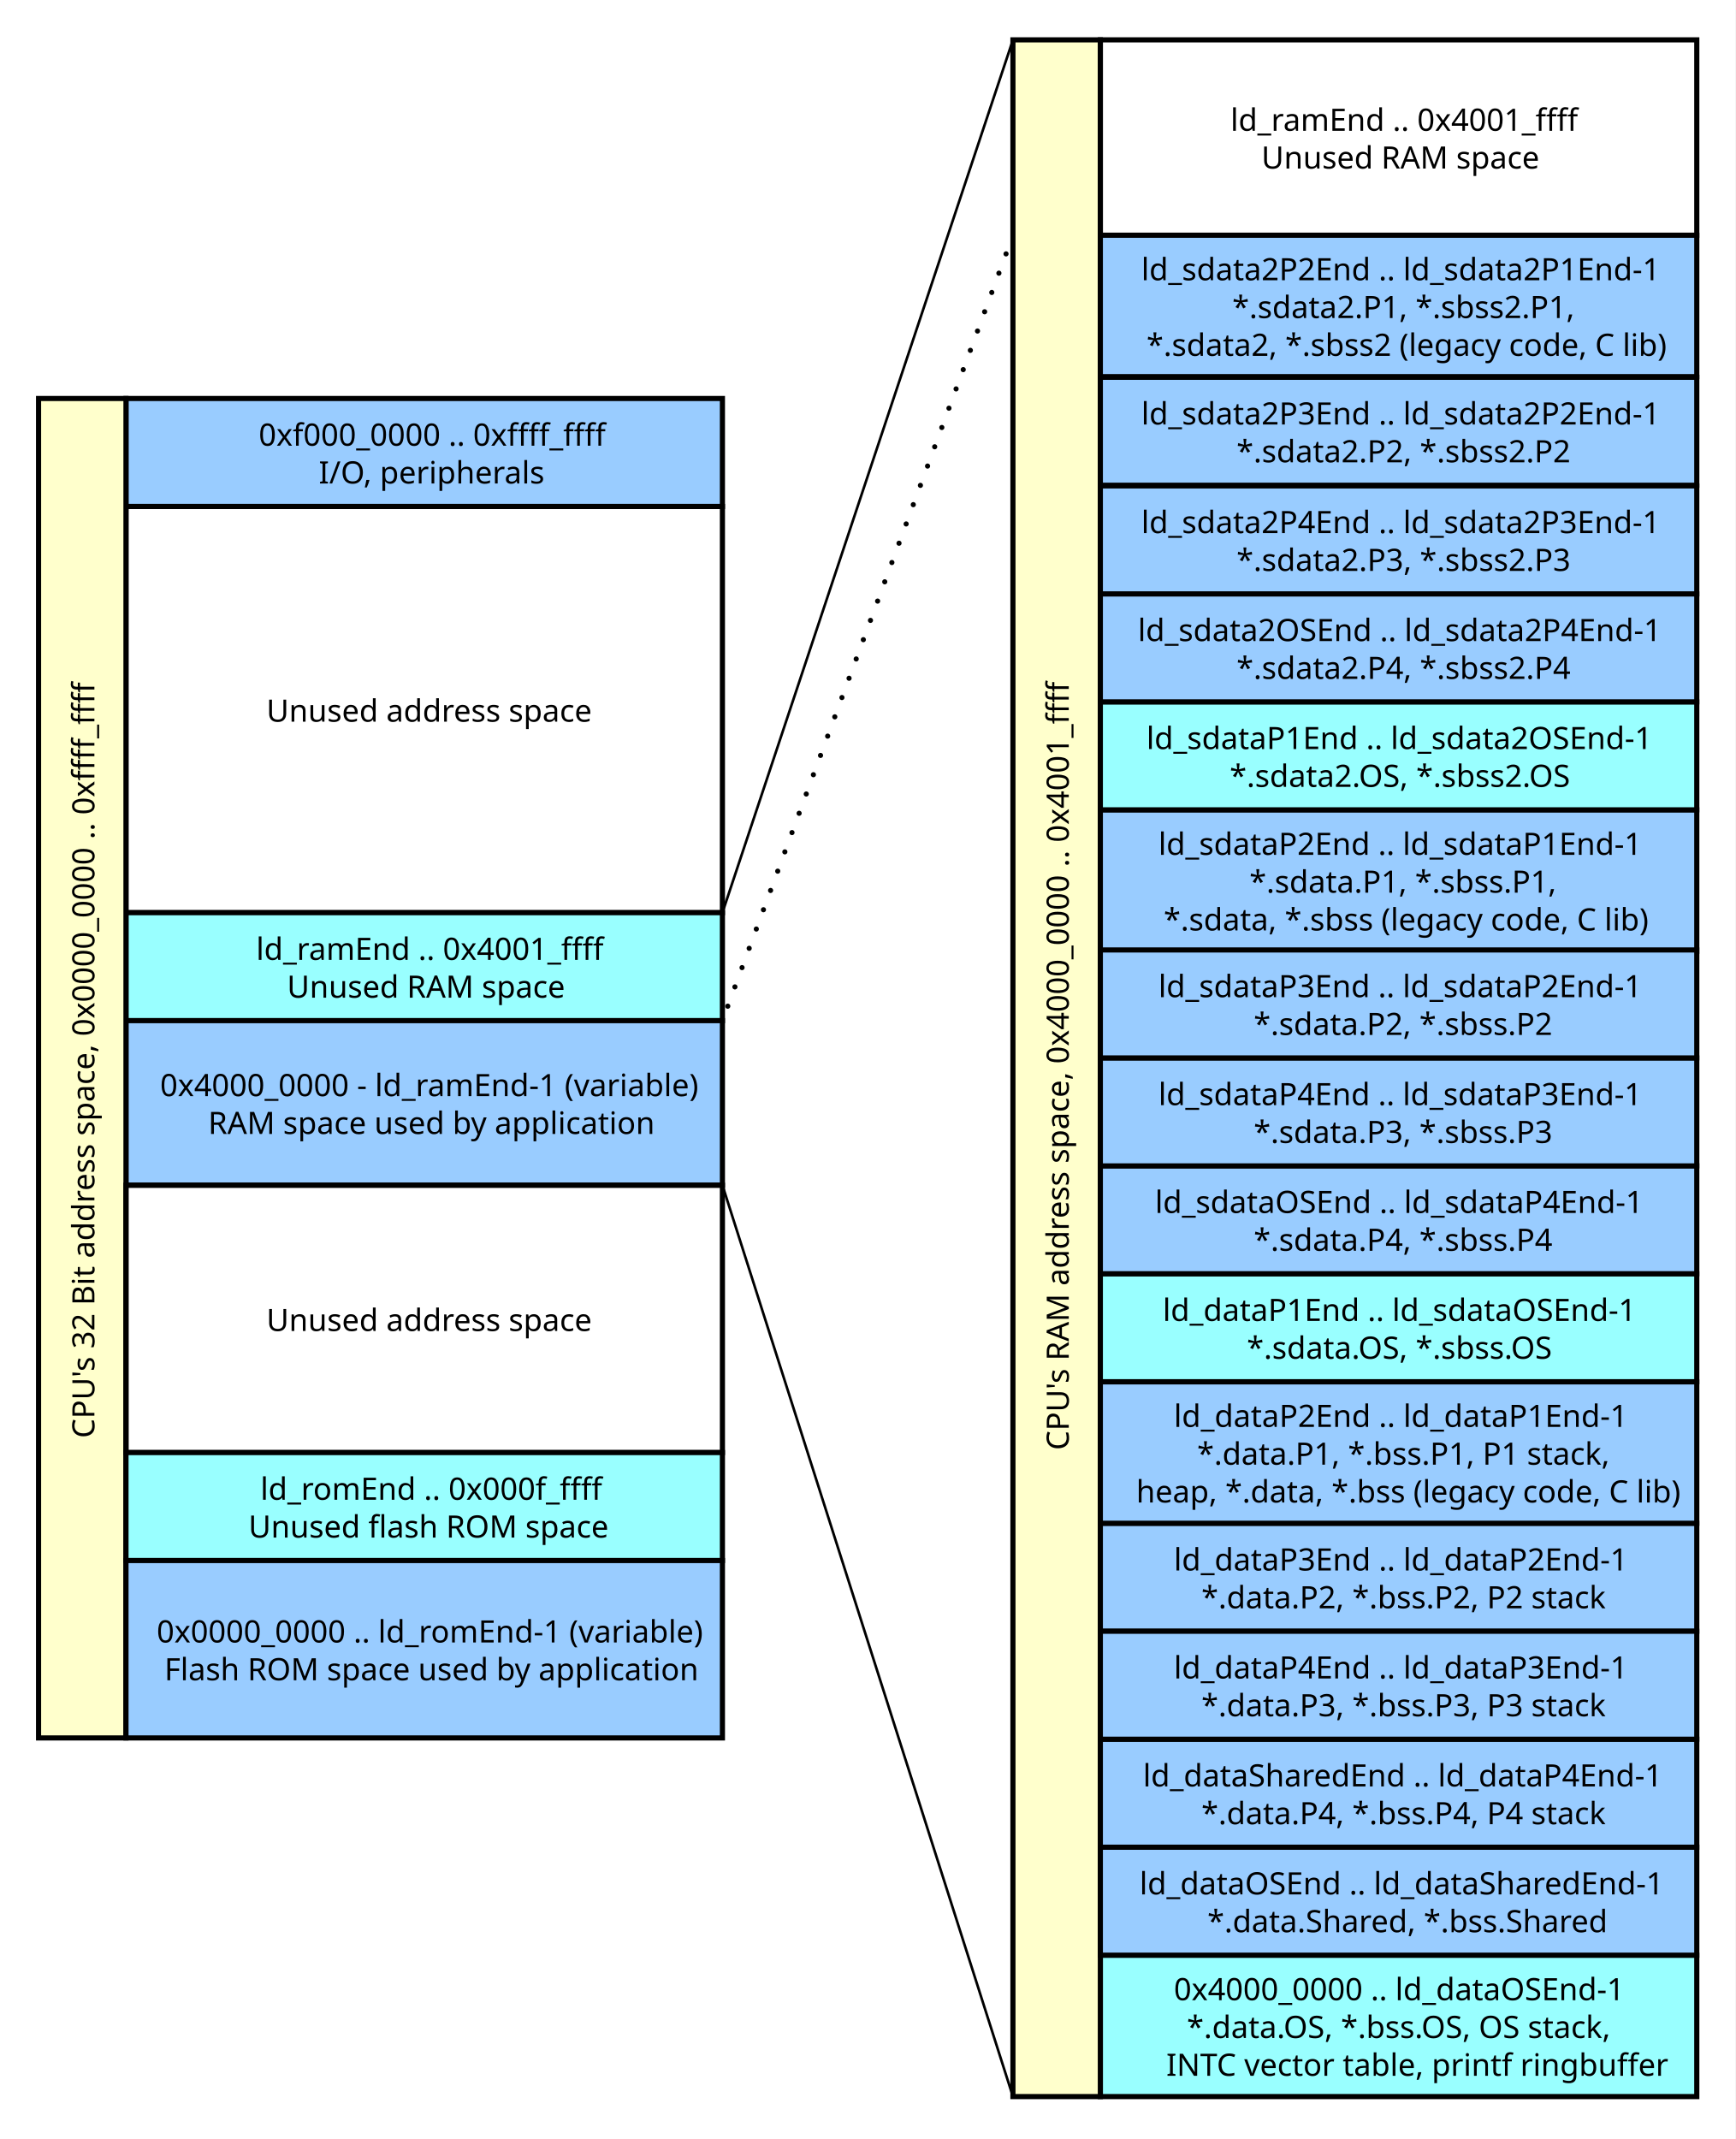
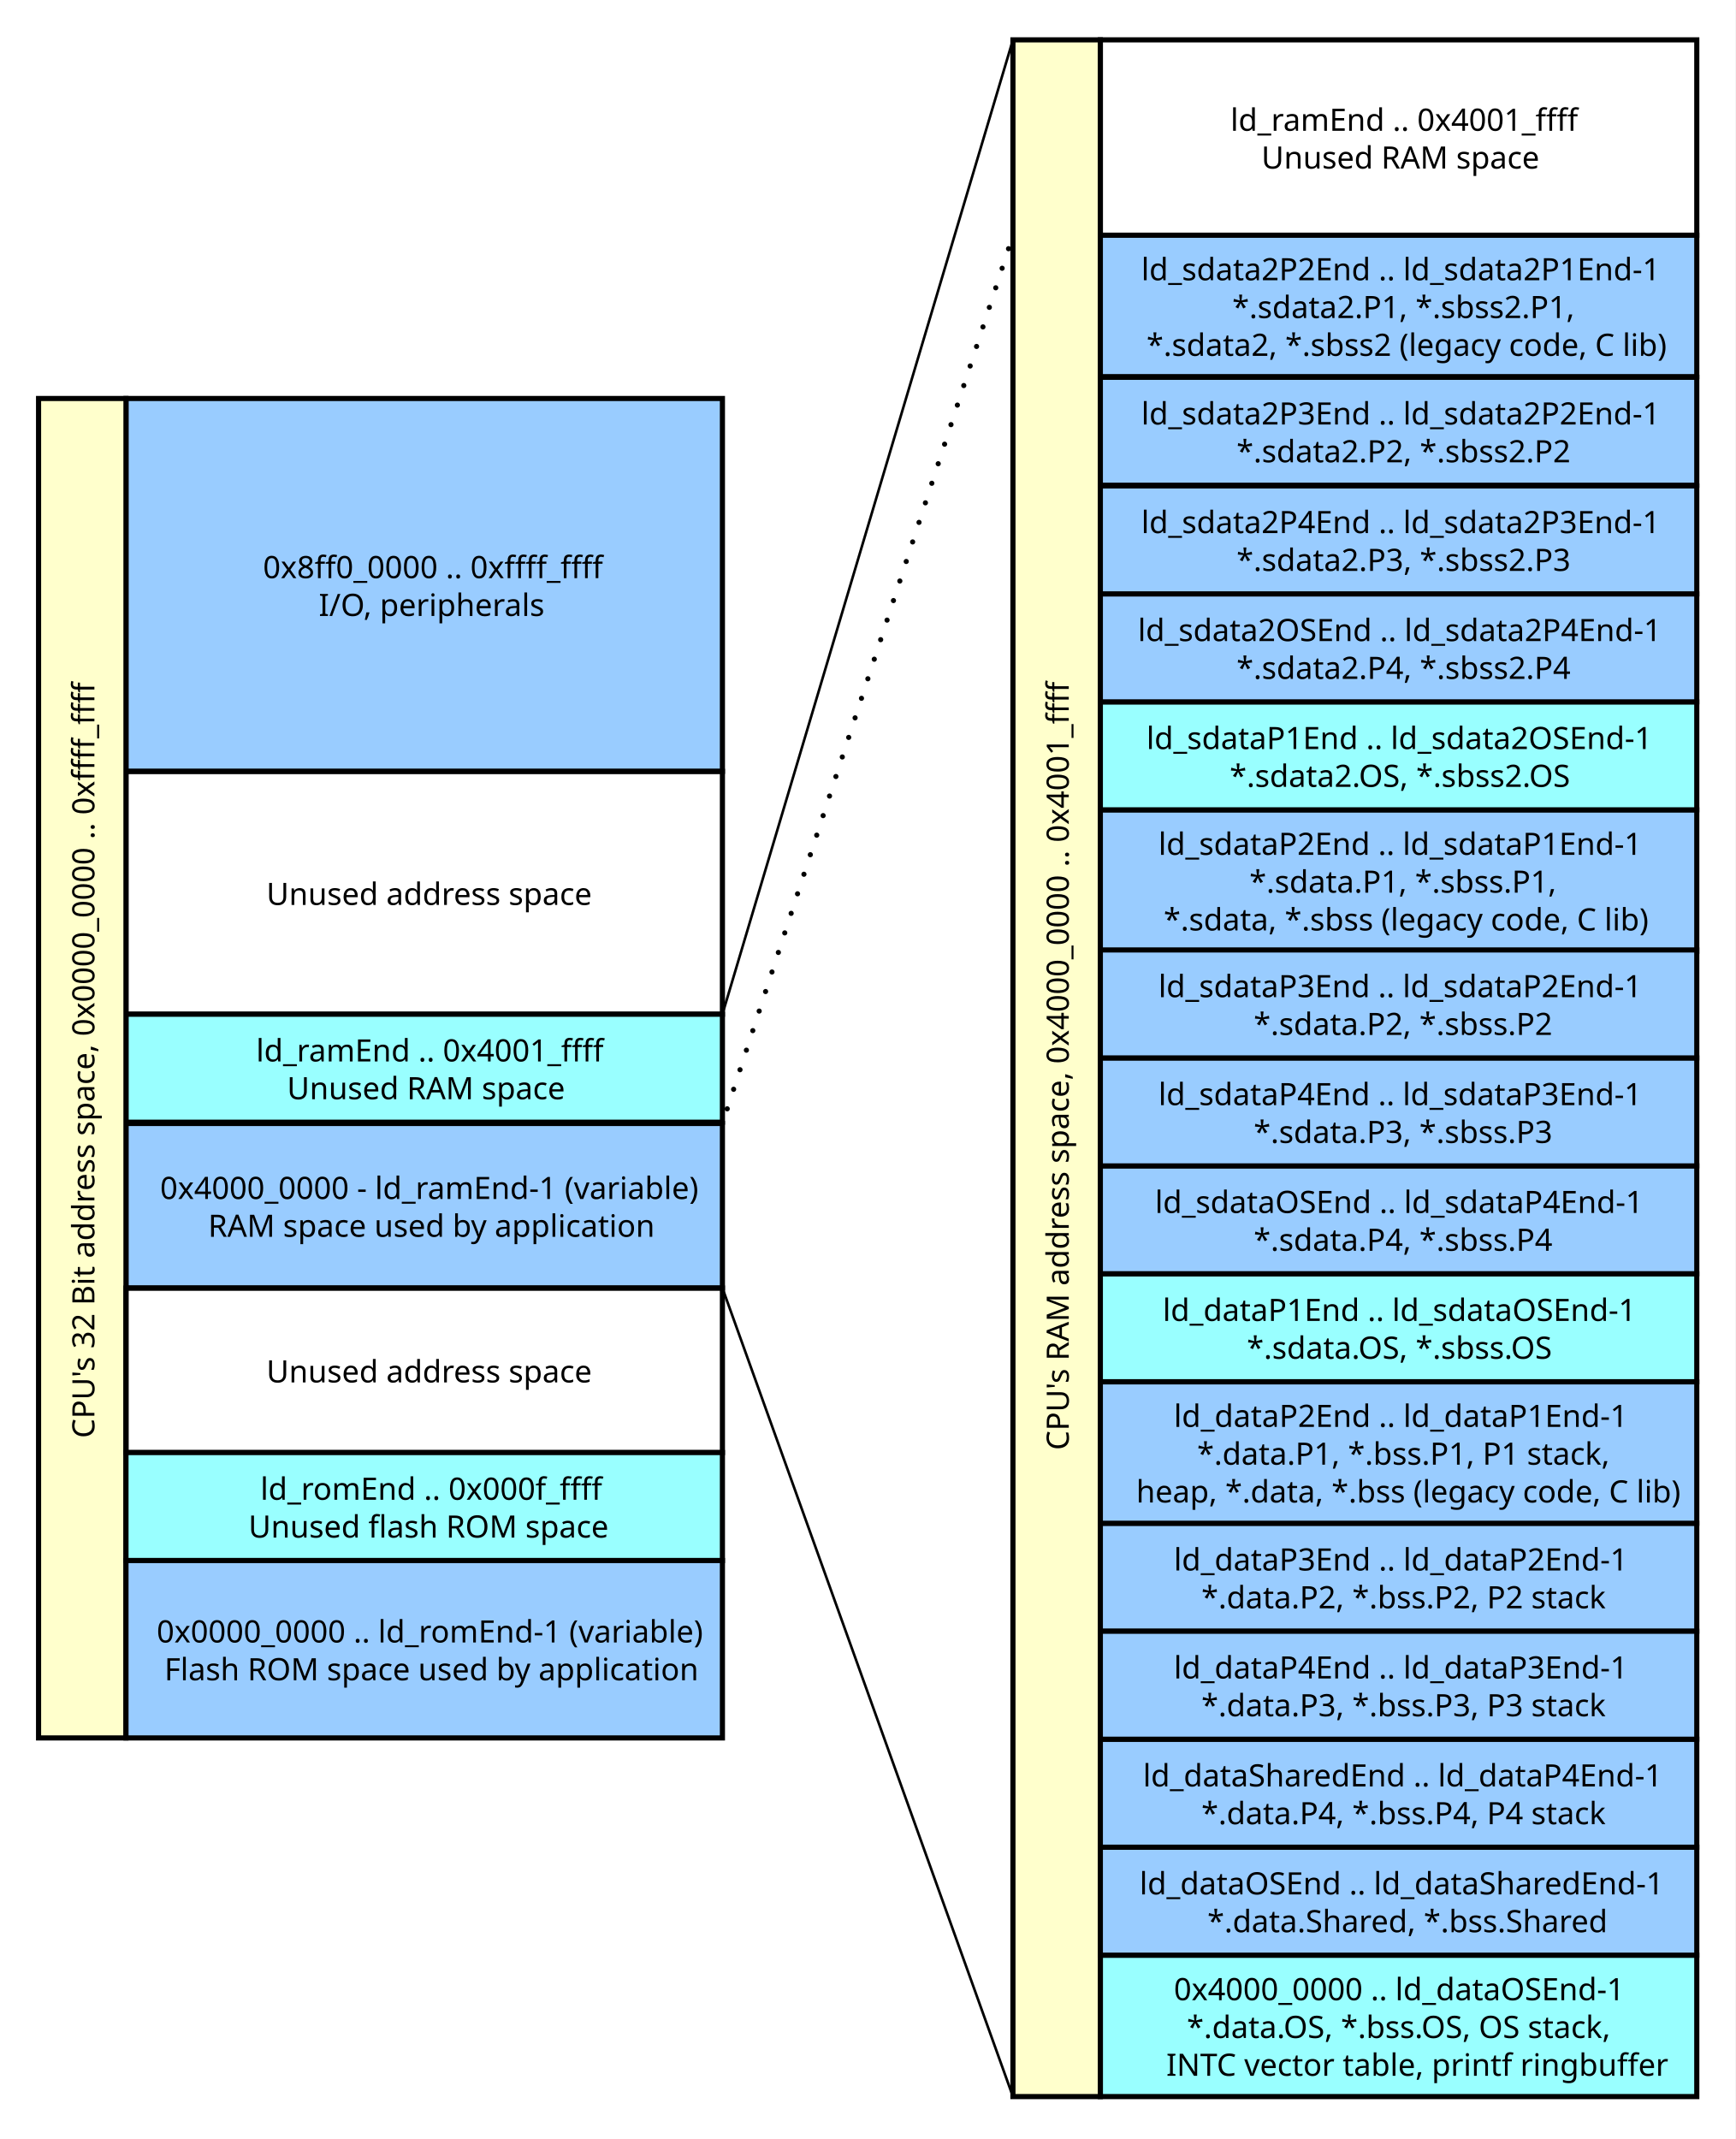
<svg xmlns="http://www.w3.org/2000/svg" fill-opacity="1" color-rendering="auto" color-interpolation="auto" text-rendering="auto" stroke="black" stroke-linecap="square" width="675" stroke-miterlimit="10" shape-rendering="auto" stroke-opacity="1" fill="black" stroke-dasharray="none" font-weight="normal" stroke-width="1" height="832" font-family="'Dialog'" font-style="normal" stroke-linejoin="miter" font-size="12px" stroke-dashoffset="0" image-rendering="auto">
  <defs id="genericDefs" />
  <g>
    <defs id="defs1">
      <clipPath clipPathUnits="userSpaceOnUse" id="clipPath1">
        <path d="M0 0 L675 0 L675 832 L0 832 L0 0 Z" />
      </clipPath>
      <clipPath clipPathUnits="userSpaceOnUse" id="clipPath2">
        <path d="M-115 -812 L560 -812 L560 20 L-115 20 L-115 -812 Z" />
      </clipPath>
      <clipPath clipPathUnits="userSpaceOnUse" id="clipPath3">
        <path d="M566.064 -401.649 L566.064 273.351 L-265.935 273.351 L-265.935 -401.649 L566.064 -401.649 Z" />
      </clipPath>
      <clipPath clipPathUnits="userSpaceOnUse" id="clipPath4">
        <path d="M561.394 -22.649 L561.394 652.351 L-270.606 652.351 L-270.606 -22.649 L561.394 -22.649 Z" />
      </clipPath>
    </defs>
    <g fill="white" text-rendering="geometricPrecision" shape-rendering="geometricPrecision" transform="translate(115,812)" stroke="white">
      <rect x="-115" width="675" height="832" y="-812" clip-path="url(#clipPath2)" stroke="none" />
    </g>
    <g fill="rgb(153,255,255)" text-rendering="geometricPrecision" shape-rendering="geometricPrecision" transform="matrix(1,0,0,1,115,812)" stroke="rgb(153,255,255)">
      <rect x="313" width="232" height="55" y="-51.5" clip-path="url(#clipPath2)" stroke="none" />
    </g>
    <g text-rendering="geometricPrecision" stroke-miterlimit="1.45" stroke-width="2" shape-rendering="geometricPrecision" transform="matrix(1,0,0,1,115,812)" stroke-linecap="butt">
      <rect fill="none" x="313" width="232" height="55" y="-51.5" clip-path="url(#clipPath2)" />
      <text x="341.599" y="-33.987" clip-path="url(#clipPath2)" font-family="sans-serif" stroke="none" stroke-width="1" xml:space="preserve">0x4000_0000 .. ld_dataOSEnd-1</text>
      <text x="346.635" y="-19.286" clip-path="url(#clipPath2)" font-family="sans-serif" stroke="none" stroke-width="1" xml:space="preserve">*.data.OS, *.bss.OS, OS stack,</text>
      <text x="338.631" y="-4.585" clip-path="url(#clipPath2)" font-family="sans-serif" stroke="none" stroke-width="1" xml:space="preserve">INTC vector table, printf ringbuffer</text>
    </g>
    <g fill="rgb(255,255,204)" text-rendering="geometricPrecision" shape-rendering="geometricPrecision" transform="matrix(1,0,0,1,115,812)" stroke="rgb(255,255,204)">
      <rect x="279" width="34" height="800" y="-796.5" clip-path="url(#clipPath2)" stroke="none" />
    </g>
    <g text-rendering="geometricPrecision" stroke-miterlimit="1.45" stroke-width="2" shape-rendering="geometricPrecision" transform="matrix(1,0,0,1,115,812)" stroke-linecap="butt">
      <rect fill="none" x="279" width="34" height="800" y="-796.5" clip-path="url(#clipPath2)" />
    </g>
    <g text-rendering="geometricPrecision" stroke-miterlimit="1.45" shape-rendering="geometricPrecision" font-family="sans-serif" transform="matrix(-0,-1,1,-0,401.6494,566.0645)" stroke-linecap="butt">
      <text x="2" xml:space="preserve" y="14.065" clip-path="url(#clipPath3)" stroke="none">CPU's RAM address space, 0x4000_0000 .. 0x4001_ffff</text>
    </g>
    <g fill="rgb(153,204,255)" text-rendering="geometricPrecision" shape-rendering="geometricPrecision" transform="matrix(1,0,0,1,115,812)" stroke="rgb(153,204,255)">
-       <rect x="-66" width="232" height="42" y="-657" clip-path="url(#clipPath2)" stroke="none" />
-     </g>
-     <g text-rendering="geometricPrecision" stroke-miterlimit="1.45" stroke-width="2" shape-rendering="geometricPrecision" transform="matrix(1,0,0,1,115,812)" stroke-linecap="butt">
-       <rect fill="none" x="-66" width="232" height="42" y="-657" clip-path="url(#clipPath2)" />
-       <text x="-14.377" y="-638.637" clip-path="url(#clipPath2)" font-family="sans-serif" stroke="none" stroke-width="1" xml:space="preserve">0xf000_0000 .. 0xffff_ffff</text>
-       <text x="8.981" y="-623.936" clip-path="url(#clipPath2)" font-family="sans-serif" stroke="none" stroke-width="1" xml:space="preserve">I/O, peripherals</text>
-       <rect fill="none" x="-66" width="232" height="158" y="-615" clip-path="url(#clipPath2)" />
-       <text x="-11.371" y="-531.286" clip-path="url(#clipPath2)" font-family="sans-serif" stroke="none" stroke-width="1" xml:space="preserve">Unused address space</text>
-     </g>
-     <g fill="rgb(153,255,255)" text-rendering="geometricPrecision" shape-rendering="geometricPrecision" transform="matrix(1,0,0,1,115,812)" stroke="rgb(153,255,255)">
-       <rect x="-66" width="232" height="42" y="-457" clip-path="url(#clipPath2)" stroke="none" />
-     </g>
-     <g text-rendering="geometricPrecision" stroke-miterlimit="1.45" stroke-width="2" shape-rendering="geometricPrecision" transform="matrix(1,0,0,1,115,812)" stroke-linecap="butt">
-       <rect fill="none" x="-66" width="232" height="42" y="-457" clip-path="url(#clipPath2)" />
-       <text x="-15.373" y="-438.637" clip-path="url(#clipPath2)" font-family="sans-serif" stroke="none" stroke-width="1" xml:space="preserve">ld_ramEnd .. 0x4001_ffff</text>
-       <text x="-3.358" y="-423.935" clip-path="url(#clipPath2)" font-family="sans-serif" stroke="none" stroke-width="1" xml:space="preserve">Unused RAM space</text>
-     </g>
-     <g fill="rgb(153,204,255)" text-rendering="geometricPrecision" shape-rendering="geometricPrecision" transform="matrix(1,0,0,1,115,812)" stroke="rgb(153,204,255)">
-       <rect x="-66" width="232" height="64" y="-415" clip-path="url(#clipPath2)" stroke="none" />
-     </g>
-     <g text-rendering="geometricPrecision" stroke-miterlimit="1.45" stroke-width="2" shape-rendering="geometricPrecision" transform="matrix(1,0,0,1,115,812)" stroke-linecap="butt">
-       <rect fill="none" x="-66" width="232" height="64" y="-415" clip-path="url(#clipPath2)" />
-       <text x="-52.727" y="-385.637" clip-path="url(#clipPath2)" font-family="sans-serif" stroke="none" stroke-width="1" xml:space="preserve">0x4000_0000 - ld_ramEnd-1 (variable)</text>
-       <text x="-34.047" y="-370.935" clip-path="url(#clipPath2)" font-family="sans-serif" stroke="none" stroke-width="1" xml:space="preserve">RAM space used by application</text>
+       <rect x="-66" width="232" height="145.039" y="-657" clip-path="url(#clipPath2)" stroke="none" />
+     </g>
+     <g text-rendering="geometricPrecision" stroke-miterlimit="1.45" stroke-width="2" shape-rendering="geometricPrecision" transform="matrix(1,0,0,1,115,812)" stroke-linecap="butt">
+       <rect fill="none" x="-66" width="232" height="145.039" y="-657" clip-path="url(#clipPath2)" />
+       <text x="-12.707" y="-587.117" clip-path="url(#clipPath2)" font-family="sans-serif" stroke="none" stroke-width="1" xml:space="preserve">0x8ff0_0000 .. 0xffff_ffff</text>
+       <text x="8.981" y="-572.416" clip-path="url(#clipPath2)" font-family="sans-serif" stroke="none" stroke-width="1" xml:space="preserve">I/O, peripherals</text>
+       <rect fill="none" x="-66" width="232" height="94.461" y="-511.961" clip-path="url(#clipPath2)" />
+       <text x="-11.371" y="-460.016" clip-path="url(#clipPath2)" font-family="sans-serif" stroke="none" stroke-width="1" xml:space="preserve">Unused address space</text>
+     </g>
+     <g fill="rgb(153,255,255)" text-rendering="geometricPrecision" shape-rendering="geometricPrecision" transform="matrix(1,0,0,1,115,812)" stroke="rgb(153,255,255)">
+       <rect x="-66" width="232" height="42" y="-417.5" clip-path="url(#clipPath2)" stroke="none" />
+     </g>
+     <g text-rendering="geometricPrecision" stroke-miterlimit="1.45" stroke-width="2" shape-rendering="geometricPrecision" transform="matrix(1,0,0,1,115,812)" stroke-linecap="butt">
+       <rect fill="none" x="-66" width="232" height="42" y="-417.5" clip-path="url(#clipPath2)" />
+       <text x="-15.373" y="-399.137" clip-path="url(#clipPath2)" font-family="sans-serif" stroke="none" stroke-width="1" xml:space="preserve">ld_ramEnd .. 0x4001_ffff</text>
+       <text x="-3.358" y="-384.435" clip-path="url(#clipPath2)" font-family="sans-serif" stroke="none" stroke-width="1" xml:space="preserve">Unused RAM space</text>
+     </g>
+     <g fill="rgb(153,204,255)" text-rendering="geometricPrecision" shape-rendering="geometricPrecision" transform="matrix(1,0,0,1,115,812)" stroke="rgb(153,204,255)">
+       <rect x="-66" width="232" height="64" y="-375" clip-path="url(#clipPath2)" stroke="none" />
+     </g>
+     <g text-rendering="geometricPrecision" stroke-miterlimit="1.45" stroke-width="2" shape-rendering="geometricPrecision" transform="matrix(1,0,0,1,115,812)" stroke-linecap="butt">
+       <rect fill="none" x="-66" width="232" height="64" y="-375" clip-path="url(#clipPath2)" />
+       <text x="-52.727" y="-345.637" clip-path="url(#clipPath2)" font-family="sans-serif" stroke="none" stroke-width="1" xml:space="preserve">0x4000_0000 - ld_ramEnd-1 (variable)</text>
+       <text x="-34.047" y="-330.935" clip-path="url(#clipPath2)" font-family="sans-serif" stroke="none" stroke-width="1" xml:space="preserve">RAM space used by application</text>
    </g>
    <g fill="rgb(255,255,204)" text-rendering="geometricPrecision" shape-rendering="geometricPrecision" transform="matrix(1,0,0,1,115,812)" stroke="rgb(255,255,204)">
      <rect x="-100" width="34" height="521" y="-657" clip-path="url(#clipPath2)" stroke="none" />
    </g>
    <g text-rendering="geometricPrecision" stroke-miterlimit="1.45" stroke-width="2" shape-rendering="geometricPrecision" transform="matrix(1,0,0,1,115,812)" stroke-linecap="butt">
      <rect fill="none" x="-100" width="34" height="521" y="-657" clip-path="url(#clipPath2)" />
    </g>
    <g text-rendering="geometricPrecision" stroke-miterlimit="1.45" shape-rendering="geometricPrecision" font-family="sans-serif" transform="matrix(-0,-1,1,-0,22.6494,561.3945)" stroke-linecap="butt">
      <text x="2" xml:space="preserve" y="14.065" clip-path="url(#clipPath4)" stroke="none">CPU's 32 Bit address space, 0x0000_0000 .. 0xffff_ffff</text>
    </g>
    <g text-rendering="geometricPrecision" stroke-miterlimit="1.45" stroke-width="2" shape-rendering="geometricPrecision" transform="matrix(1,0,0,1,115,812)" stroke-linecap="butt">
-       <rect fill="none" x="-66" width="232" height="104" y="-351" clip-path="url(#clipPath2)" />
-       <text x="-11.371" y="-294.286" clip-path="url(#clipPath2)" font-family="sans-serif" stroke="none" stroke-width="1" xml:space="preserve">Unused address space</text>
+       <rect fill="none" x="-66" width="232" height="64" y="-311" clip-path="url(#clipPath2)" />
+       <text x="-11.371" y="-274.286" clip-path="url(#clipPath2)" font-family="sans-serif" stroke="none" stroke-width="1" xml:space="preserve">Unused address space</text>
    </g>
    <g fill="rgb(153,255,255)" text-rendering="geometricPrecision" shape-rendering="geometricPrecision" transform="matrix(1,0,0,1,115,812)" stroke="rgb(153,255,255)">
      <rect x="-66" width="232" height="42" y="-247" clip-path="url(#clipPath2)" stroke="none" />
    </g>
    <g text-rendering="geometricPrecision" stroke-miterlimit="1.45" stroke-width="2" shape-rendering="geometricPrecision" transform="matrix(1,0,0,1,115,812)" stroke-linecap="butt">
      <rect fill="none" x="-66" width="232" height="42" y="-247" clip-path="url(#clipPath2)" />
      <text x="-13.703" y="-228.637" clip-path="url(#clipPath2)" font-family="sans-serif" stroke="none" stroke-width="1" xml:space="preserve">ld_romEnd .. 0x000f_ffff</text>
      <text x="-18.364" y="-213.935" clip-path="url(#clipPath2)" font-family="sans-serif" stroke="none" stroke-width="1" xml:space="preserve">Unused flash ROM space</text>
    </g>
    <g fill="rgb(153,204,255)" text-rendering="geometricPrecision" shape-rendering="geometricPrecision" transform="matrix(1,0,0,1,115,812)" stroke="rgb(153,204,255)">
      <rect x="-66" width="232" height="69" y="-205" clip-path="url(#clipPath2)" stroke="none" />
    </g>
    <g text-rendering="geometricPrecision" stroke-miterlimit="1.45" stroke-width="2" shape-rendering="geometricPrecision" transform="matrix(1,0,0,1,115,812)" stroke-linecap="butt">
      <rect fill="none" x="-66" width="232" height="69" y="-205" clip-path="url(#clipPath2)" />
      <text x="-54.062" y="-173.137" clip-path="url(#clipPath2)" font-family="sans-serif" stroke="none" stroke-width="1" xml:space="preserve">0x0000_0000 .. ld_romEnd-1 (variable)</text>
      <text x="-51.051" y="-158.435" clip-path="url(#clipPath2)" font-family="sans-serif" stroke="none" stroke-width="1" xml:space="preserve">Flash ROM space used by application</text>
      <rect fill="none" x="313" width="232" height="76" y="-796.5" clip-path="url(#clipPath2)" />
      <text x="363.627" y="-761.137" clip-path="url(#clipPath2)" font-family="sans-serif" stroke="none" stroke-width="1" xml:space="preserve">ld_ramEnd .. 0x4001_ffff</text>
      <text x="375.642" y="-746.436" clip-path="url(#clipPath2)" font-family="sans-serif" stroke="none" stroke-width="1" xml:space="preserve">Unused RAM space</text>
    </g>
    <g fill="rgb(153,204,255)" text-rendering="geometricPrecision" shape-rendering="geometricPrecision" transform="matrix(1,0,0,1,115,812)" stroke="rgb(153,204,255)">
      <rect x="313" width="232" height="42" y="-93.5" clip-path="url(#clipPath2)" stroke="none" />
    </g>
    <g text-rendering="geometricPrecision" stroke-miterlimit="1.45" stroke-width="2" shape-rendering="geometricPrecision" transform="matrix(1,0,0,1,115,812)" stroke-linecap="butt">
      <rect fill="none" x="313" width="232" height="42" y="-93.5" clip-path="url(#clipPath2)" />
      <text x="328.26" y="-75.137" clip-path="url(#clipPath2)" font-family="sans-serif" stroke="none" stroke-width="1" xml:space="preserve">ld_dataOSEnd .. ld_dataSharedEnd-1</text>
      <text x="354.618" y="-60.435" clip-path="url(#clipPath2)" font-family="sans-serif" stroke="none" stroke-width="1" xml:space="preserve">*.data.Shared, *.bss.Shared</text>
    </g>
    <g fill="rgb(153,204,255)" text-rendering="geometricPrecision" shape-rendering="geometricPrecision" transform="matrix(1,0,0,1,115,812)" stroke="rgb(153,204,255)">
      <rect x="313" width="232" height="42" y="-219.5" clip-path="url(#clipPath2)" stroke="none" />
    </g>
    <g text-rendering="geometricPrecision" stroke-miterlimit="1.45" stroke-width="2" shape-rendering="geometricPrecision" transform="matrix(1,0,0,1,115,812)" stroke-linecap="butt">
      <rect fill="none" x="313" width="232" height="42" y="-219.5" clip-path="url(#clipPath2)" />
      <text x="341.599" y="-201.137" clip-path="url(#clipPath2)" font-family="sans-serif" stroke="none" stroke-width="1" xml:space="preserve">ld_dataP3End .. ld_dataP2End-1</text>
      <text x="352.292" y="-186.435" clip-path="url(#clipPath2)" font-family="sans-serif" stroke="none" stroke-width="1" xml:space="preserve">*.data.P2, *.bss.P2, P2 stack</text>
    </g>
    <g fill="rgb(153,204,255)" text-rendering="geometricPrecision" shape-rendering="geometricPrecision" transform="matrix(1,0,0,1,115,812)" stroke="rgb(153,204,255)">
      <rect x="313" width="232" height="55" y="-274.5" clip-path="url(#clipPath2)" stroke="none" />
    </g>
    <g text-rendering="geometricPrecision" stroke-miterlimit="1.45" stroke-width="2" shape-rendering="geometricPrecision" transform="matrix(1,0,0,1,115,812)" stroke-linecap="butt">
      <rect fill="none" x="313" width="232" height="55" y="-274.5" clip-path="url(#clipPath2)" />
      <text x="341.599" y="-256.987" clip-path="url(#clipPath2)" font-family="sans-serif" stroke="none" stroke-width="1" xml:space="preserve">ld_dataP2End .. ld_dataP1End-1</text>
      <text x="350.625" y="-242.286" clip-path="url(#clipPath2)" font-family="sans-serif" stroke="none" stroke-width="1" xml:space="preserve">*.data.P1, *.bss.P1, P1 stack,</text>
      <text x="326.944" y="-227.585" clip-path="url(#clipPath2)" font-family="sans-serif" stroke="none" stroke-width="1" xml:space="preserve">heap, *.data, *.bss (legacy code, C lib)</text>
    </g>
    <g fill="rgb(153,255,255)" text-rendering="geometricPrecision" shape-rendering="geometricPrecision" transform="matrix(1,0,0,1,115,812)" stroke="rgb(153,255,255)">
      <rect x="313" width="232" height="42" y="-316.558" clip-path="url(#clipPath2)" stroke="none" />
    </g>
    <g text-rendering="geometricPrecision" stroke-miterlimit="1.45" stroke-width="2" shape-rendering="geometricPrecision" transform="matrix(1,0,0,1,115,812)" stroke-linecap="butt">
      <rect fill="none" x="313" width="232" height="42" y="-316.558" clip-path="url(#clipPath2)" />
      <text x="337.269" y="-298.194" clip-path="url(#clipPath2)" font-family="sans-serif" stroke="none" stroke-width="1" xml:space="preserve">ld_dataP1End .. ld_sdataOSEnd-1</text>
      <text x="369.976" y="-283.493" clip-path="url(#clipPath2)" font-family="sans-serif" stroke="none" stroke-width="1" xml:space="preserve">*.sdata.OS, *.sbss.OS</text>
    </g>
    <g fill="rgb(153,204,255)" text-rendering="geometricPrecision" shape-rendering="geometricPrecision" transform="matrix(1,0,0,1,115,812)" stroke="rgb(153,204,255)">
      <rect x="313" width="232" height="42" y="-358.558" clip-path="url(#clipPath2)" stroke="none" />
    </g>
    <g text-rendering="geometricPrecision" stroke-miterlimit="1.45" stroke-width="2" shape-rendering="geometricPrecision" transform="matrix(1,0,0,1,115,812)" stroke-linecap="butt">
      <rect fill="none" x="313" width="232" height="42" y="-358.558" clip-path="url(#clipPath2)" />
      <text x="334.269" y="-340.194" clip-path="url(#clipPath2)" font-family="sans-serif" stroke="none" stroke-width="1" xml:space="preserve">ld_sdataOSEnd .. ld_sdataP4End-1</text>
      <text x="372.636" y="-325.493" clip-path="url(#clipPath2)" font-family="sans-serif" stroke="none" stroke-width="1" xml:space="preserve">*.sdata.P4, *.sbss.P4</text>
    </g>
    <g fill="rgb(153,204,255)" text-rendering="geometricPrecision" shape-rendering="geometricPrecision" transform="matrix(1,0,0,1,115,812)" stroke="rgb(153,204,255)">
      <rect x="313" width="232" height="55" y="-497" clip-path="url(#clipPath2)" stroke="none" />
    </g>
    <g text-rendering="geometricPrecision" stroke-miterlimit="1.45" stroke-width="2" shape-rendering="geometricPrecision" transform="matrix(1,0,0,1,115,812)" stroke-linecap="butt">
      <rect fill="none" x="313" width="232" height="55" y="-497" clip-path="url(#clipPath2)" />
      <text x="335.599" y="-479.487" clip-path="url(#clipPath2)" font-family="sans-serif" stroke="none" stroke-width="1" xml:space="preserve">ld_sdataP2End .. ld_sdataP1End-1</text>
      <text x="370.969" y="-464.786" clip-path="url(#clipPath2)" font-family="sans-serif" stroke="none" stroke-width="1" xml:space="preserve">*.sdata.P1, *.sbss.P1,</text>
      <text x="337.626" y="-450.085" clip-path="url(#clipPath2)" font-family="sans-serif" stroke="none" stroke-width="1" xml:space="preserve">*.sdata, *.sbss (legacy code, C lib)</text>
    </g>
    <g fill="rgb(153,255,255)" text-rendering="geometricPrecision" shape-rendering="geometricPrecision" transform="matrix(1,0,0,1,115,812)" stroke="rgb(153,255,255)">
      <rect x="313" width="232" height="42" y="-539" clip-path="url(#clipPath2)" stroke="none" />
    </g>
    <g text-rendering="geometricPrecision" stroke-miterlimit="1.45" stroke-width="2" shape-rendering="geometricPrecision" transform="matrix(1,0,0,1,115,812)" stroke-linecap="butt">
      <rect fill="none" x="313" width="232" height="42" y="-539" clip-path="url(#clipPath2)" />
      <text x="330.932" y="-520.637" clip-path="url(#clipPath2)" font-family="sans-serif" stroke="none" stroke-width="1" xml:space="preserve">ld_sdataP1End .. ld_sdata2OSEnd-1</text>
      <text x="363.302" y="-505.935" clip-path="url(#clipPath2)" font-family="sans-serif" stroke="none" stroke-width="1" xml:space="preserve">*.sdata2.OS, *.sbss2.OS</text>
    </g>
    <g fill="rgb(153,204,255)" text-rendering="geometricPrecision" shape-rendering="geometricPrecision" transform="matrix(1,0,0,1,115,812)" stroke="rgb(153,204,255)">
      <rect x="313" width="232" height="42" y="-665.25" clip-path="url(#clipPath2)" stroke="none" />
    </g>
    <g text-rendering="geometricPrecision" stroke-miterlimit="1.45" stroke-width="2" shape-rendering="geometricPrecision" transform="matrix(1,0,0,1,115,812)" stroke-linecap="butt">
      <rect fill="none" x="313" width="232" height="42" y="-665.25" clip-path="url(#clipPath2)" />
      <text x="328.925" y="-646.887" clip-path="url(#clipPath2)" font-family="sans-serif" stroke="none" stroke-width="1" xml:space="preserve">ld_sdata2P3End .. ld_sdata2P2End-1</text>
      <text x="365.962" y="-632.186" clip-path="url(#clipPath2)" font-family="sans-serif" stroke="none" stroke-width="1" xml:space="preserve">*.sdata2.P2, *.sbss2.P2</text>
    </g>
    <g fill="rgb(153,204,255)" text-rendering="geometricPrecision" shape-rendering="geometricPrecision" transform="matrix(1,0,0,1,115,812)" stroke="rgb(153,204,255)">
      <rect x="313" width="232" height="55" y="-720.5" clip-path="url(#clipPath2)" stroke="none" />
    </g>
    <g text-rendering="geometricPrecision" stroke-miterlimit="1.45" stroke-width="2" shape-rendering="geometricPrecision" transform="matrix(1,0,0,1,115,812)" stroke-linecap="butt">
      <rect fill="none" x="313" width="232" height="55" y="-720.5" clip-path="url(#clipPath2)" />
      <text x="328.925" y="-702.987" clip-path="url(#clipPath2)" font-family="sans-serif" stroke="none" stroke-width="1" xml:space="preserve">ld_sdata2P2End .. ld_sdata2P1End-1</text>
      <text x="364.295" y="-688.286" clip-path="url(#clipPath2)" font-family="sans-serif" stroke="none" stroke-width="1" xml:space="preserve">*.sdata2.P1, *.sbss2.P1,</text>
      <text x="330.952" y="-673.585" clip-path="url(#clipPath2)" font-family="sans-serif" stroke="none" stroke-width="1" xml:space="preserve">*.sdata2, *.sbss2 (legacy code, C lib)</text>
    </g>
    <g fill="rgb(153,204,255)" text-rendering="geometricPrecision" shape-rendering="geometricPrecision" transform="matrix(1,0,0,1,115,812)" stroke="rgb(153,204,255)">
      <rect x="313" width="232" height="42" y="-135.5" clip-path="url(#clipPath2)" stroke="none" />
    </g>
    <g text-rendering="geometricPrecision" stroke-miterlimit="1.45" stroke-width="2" shape-rendering="geometricPrecision" transform="matrix(1,0,0,1,115,812)" stroke-linecap="butt">
      <rect fill="none" x="313" width="232" height="42" y="-135.5" clip-path="url(#clipPath2)" />
      <text x="329.59" y="-117.137" clip-path="url(#clipPath2)" font-family="sans-serif" stroke="none" stroke-width="1" xml:space="preserve">ld_dataSharedEnd .. ld_dataP4End-1</text>
      <text x="352.292" y="-102.436" clip-path="url(#clipPath2)" font-family="sans-serif" stroke="none" stroke-width="1" xml:space="preserve">*.data.P4, *.bss.P4, P4 stack</text>
    </g>
    <g fill="rgb(153,204,255)" text-rendering="geometricPrecision" shape-rendering="geometricPrecision" transform="matrix(1,0,0,1,115,812)" stroke="rgb(153,204,255)">
      <rect x="313" width="232" height="42" y="-177.5" clip-path="url(#clipPath2)" stroke="none" />
    </g>
    <g text-rendering="geometricPrecision" stroke-miterlimit="1.45" stroke-width="2" shape-rendering="geometricPrecision" transform="matrix(1,0,0,1,115,812)" stroke-linecap="butt">
      <rect fill="none" x="313" width="232" height="42" y="-177.5" clip-path="url(#clipPath2)" />
      <text x="341.599" y="-159.137" clip-path="url(#clipPath2)" font-family="sans-serif" stroke="none" stroke-width="1" xml:space="preserve">ld_dataP4End .. ld_dataP3End-1</text>
      <text x="352.292" y="-144.435" clip-path="url(#clipPath2)" font-family="sans-serif" stroke="none" stroke-width="1" xml:space="preserve">*.data.P3, *.bss.P3, P3 stack</text>
    </g>
    <g fill="rgb(153,204,255)" text-rendering="geometricPrecision" shape-rendering="geometricPrecision" transform="matrix(1,0,0,1,115,812)" stroke="rgb(153,204,255)">
      <rect x="313" width="232" height="42" y="-400.5" clip-path="url(#clipPath2)" stroke="none" />
    </g>
    <g text-rendering="geometricPrecision" stroke-miterlimit="1.45" stroke-width="2" shape-rendering="geometricPrecision" transform="matrix(1,0,0,1,115,812)" stroke-linecap="butt">
      <rect fill="none" x="313" width="232" height="42" y="-400.5" clip-path="url(#clipPath2)" />
      <text x="335.599" y="-382.137" clip-path="url(#clipPath2)" font-family="sans-serif" stroke="none" stroke-width="1" xml:space="preserve">ld_sdataP4End .. ld_sdataP3End-1</text>
      <text x="372.636" y="-367.435" clip-path="url(#clipPath2)" font-family="sans-serif" stroke="none" stroke-width="1" xml:space="preserve">*.sdata.P3, *.sbss.P3</text>
    </g>
    <g fill="rgb(153,204,255)" text-rendering="geometricPrecision" shape-rendering="geometricPrecision" transform="matrix(1,0,0,1,115,812)" stroke="rgb(153,204,255)">
      <rect x="313" width="232" height="42" y="-442.5" clip-path="url(#clipPath2)" stroke="none" />
    </g>
    <g text-rendering="geometricPrecision" stroke-miterlimit="1.45" stroke-width="2" shape-rendering="geometricPrecision" transform="matrix(1,0,0,1,115,812)" stroke-linecap="butt">
      <rect fill="none" x="313" width="232" height="42" y="-442.5" clip-path="url(#clipPath2)" />
      <text x="335.599" y="-424.137" clip-path="url(#clipPath2)" font-family="sans-serif" stroke="none" stroke-width="1" xml:space="preserve">ld_sdataP3End .. ld_sdataP2End-1</text>
      <text x="372.636" y="-409.435" clip-path="url(#clipPath2)" font-family="sans-serif" stroke="none" stroke-width="1" xml:space="preserve">*.sdata.P2, *.sbss.P2</text>
    </g>
    <g fill="rgb(153,204,255)" text-rendering="geometricPrecision" shape-rendering="geometricPrecision" transform="matrix(1,0,0,1,115,812)" stroke="rgb(153,204,255)">
      <rect x="313" width="232" height="42" y="-581" clip-path="url(#clipPath2)" stroke="none" />
    </g>
    <g text-rendering="geometricPrecision" stroke-miterlimit="1.45" stroke-width="2" shape-rendering="geometricPrecision" transform="matrix(1,0,0,1,115,812)" stroke-linecap="butt">
      <rect fill="none" x="313" width="232" height="42" y="-581" clip-path="url(#clipPath2)" />
      <text x="327.595" y="-562.637" clip-path="url(#clipPath2)" font-family="sans-serif" stroke="none" stroke-width="1" xml:space="preserve">ld_sdata2OSEnd .. ld_sdata2P4End-1</text>
      <text x="365.962" y="-547.936" clip-path="url(#clipPath2)" font-family="sans-serif" stroke="none" stroke-width="1" xml:space="preserve">*.sdata2.P4, *.sbss2.P4</text>
    </g>
    <g fill="rgb(153,204,255)" text-rendering="geometricPrecision" shape-rendering="geometricPrecision" transform="matrix(1,0,0,1,115,812)" stroke="rgb(153,204,255)">
      <rect x="313" width="232" height="42" y="-623" clip-path="url(#clipPath2)" stroke="none" />
    </g>
    <g text-rendering="geometricPrecision" stroke-miterlimit="1.45" stroke-width="2" shape-rendering="geometricPrecision" transform="matrix(1,0,0,1,115,812)" stroke-linecap="butt">
      <rect fill="none" x="313" width="232" height="42" y="-623" clip-path="url(#clipPath2)" />
      <text x="328.925" y="-604.637" clip-path="url(#clipPath2)" font-family="sans-serif" stroke="none" stroke-width="1" xml:space="preserve">ld_sdata2P4End .. ld_sdata2P3End-1</text>
      <text x="365.962" y="-589.936" clip-path="url(#clipPath2)" font-family="sans-serif" stroke="none" stroke-width="1" xml:space="preserve">*.sdata2.P3, *.sbss2.P3</text>
-       <path fill="none" d="M166 -457 L278.986 -796.459" stroke-width="1" clip-path="url(#clipPath2)" />
-       <path fill="none" stroke-dasharray="0,8" d="M166 -415 L278.986 -720.463" stroke-dashoffset="2" clip-path="url(#clipPath2)" stroke-linecap="round" />
-       <path fill="none" d="M166 -351 L279 3.5" stroke-width="1" clip-path="url(#clipPath2)" />
+       <path fill="none" d="M166 -417.5 L278.986 -796.454" stroke-width="1" clip-path="url(#clipPath2)" />
+       <path fill="none" stroke-dasharray="0,8" d="M166 -375 L278.986 -720.458" stroke-dashoffset="2" clip-path="url(#clipPath2)" stroke-linecap="round" />
+       <path fill="none" d="M166 -311 L279 3.5" stroke-width="1" clip-path="url(#clipPath2)" />
    </g>
  </g>
</svg>
